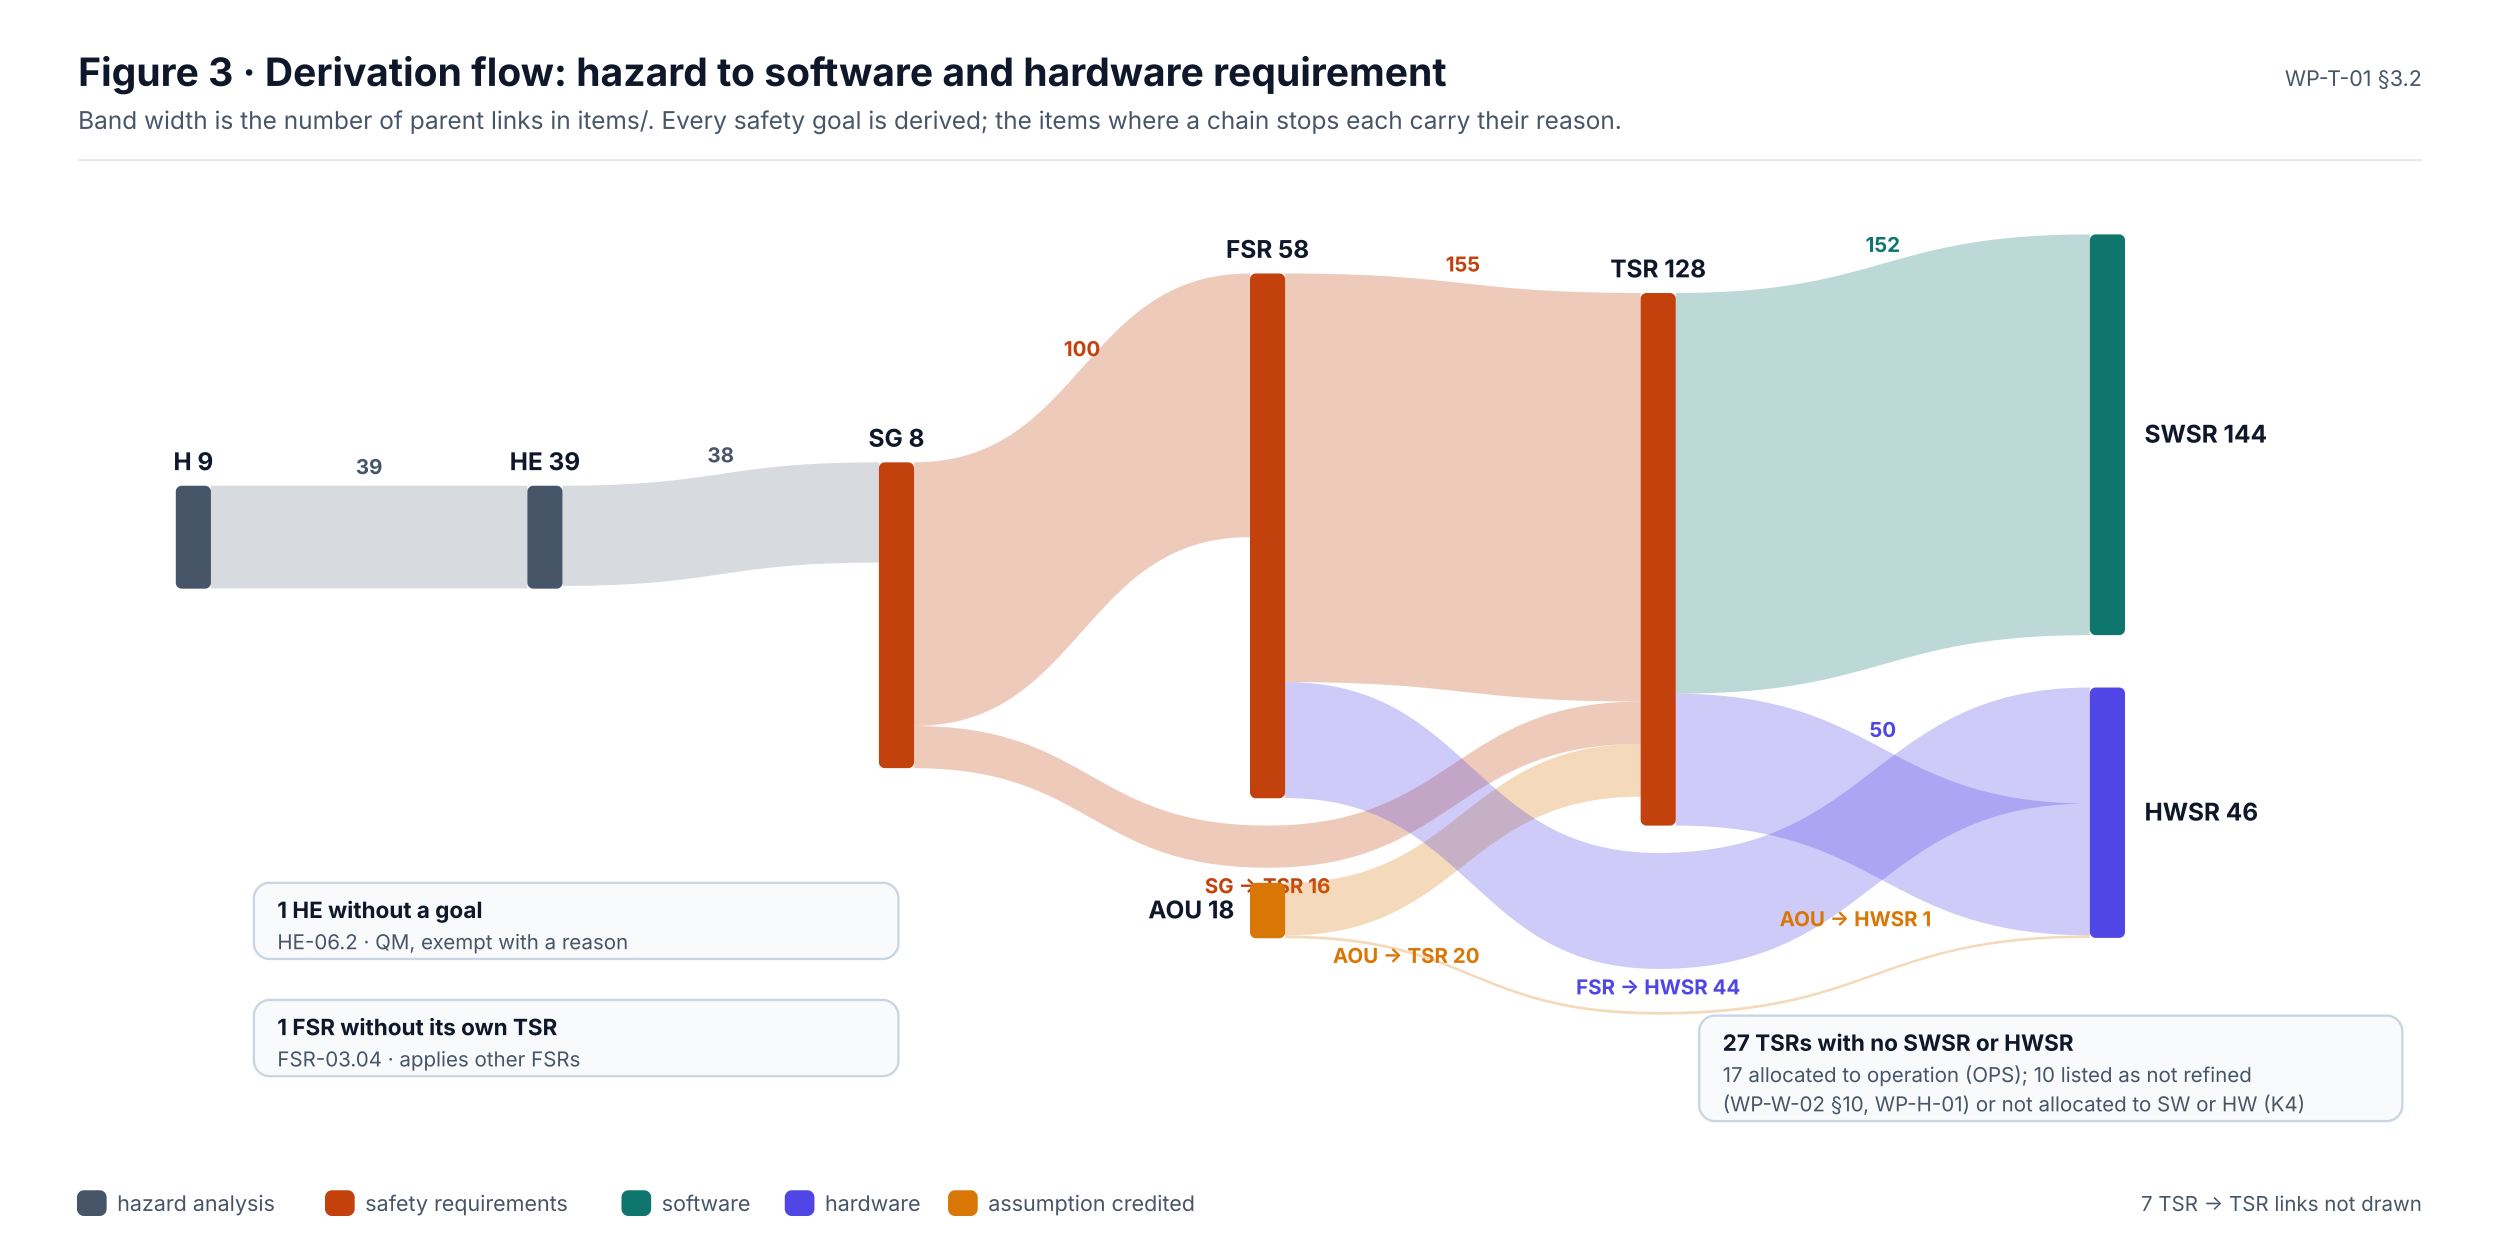
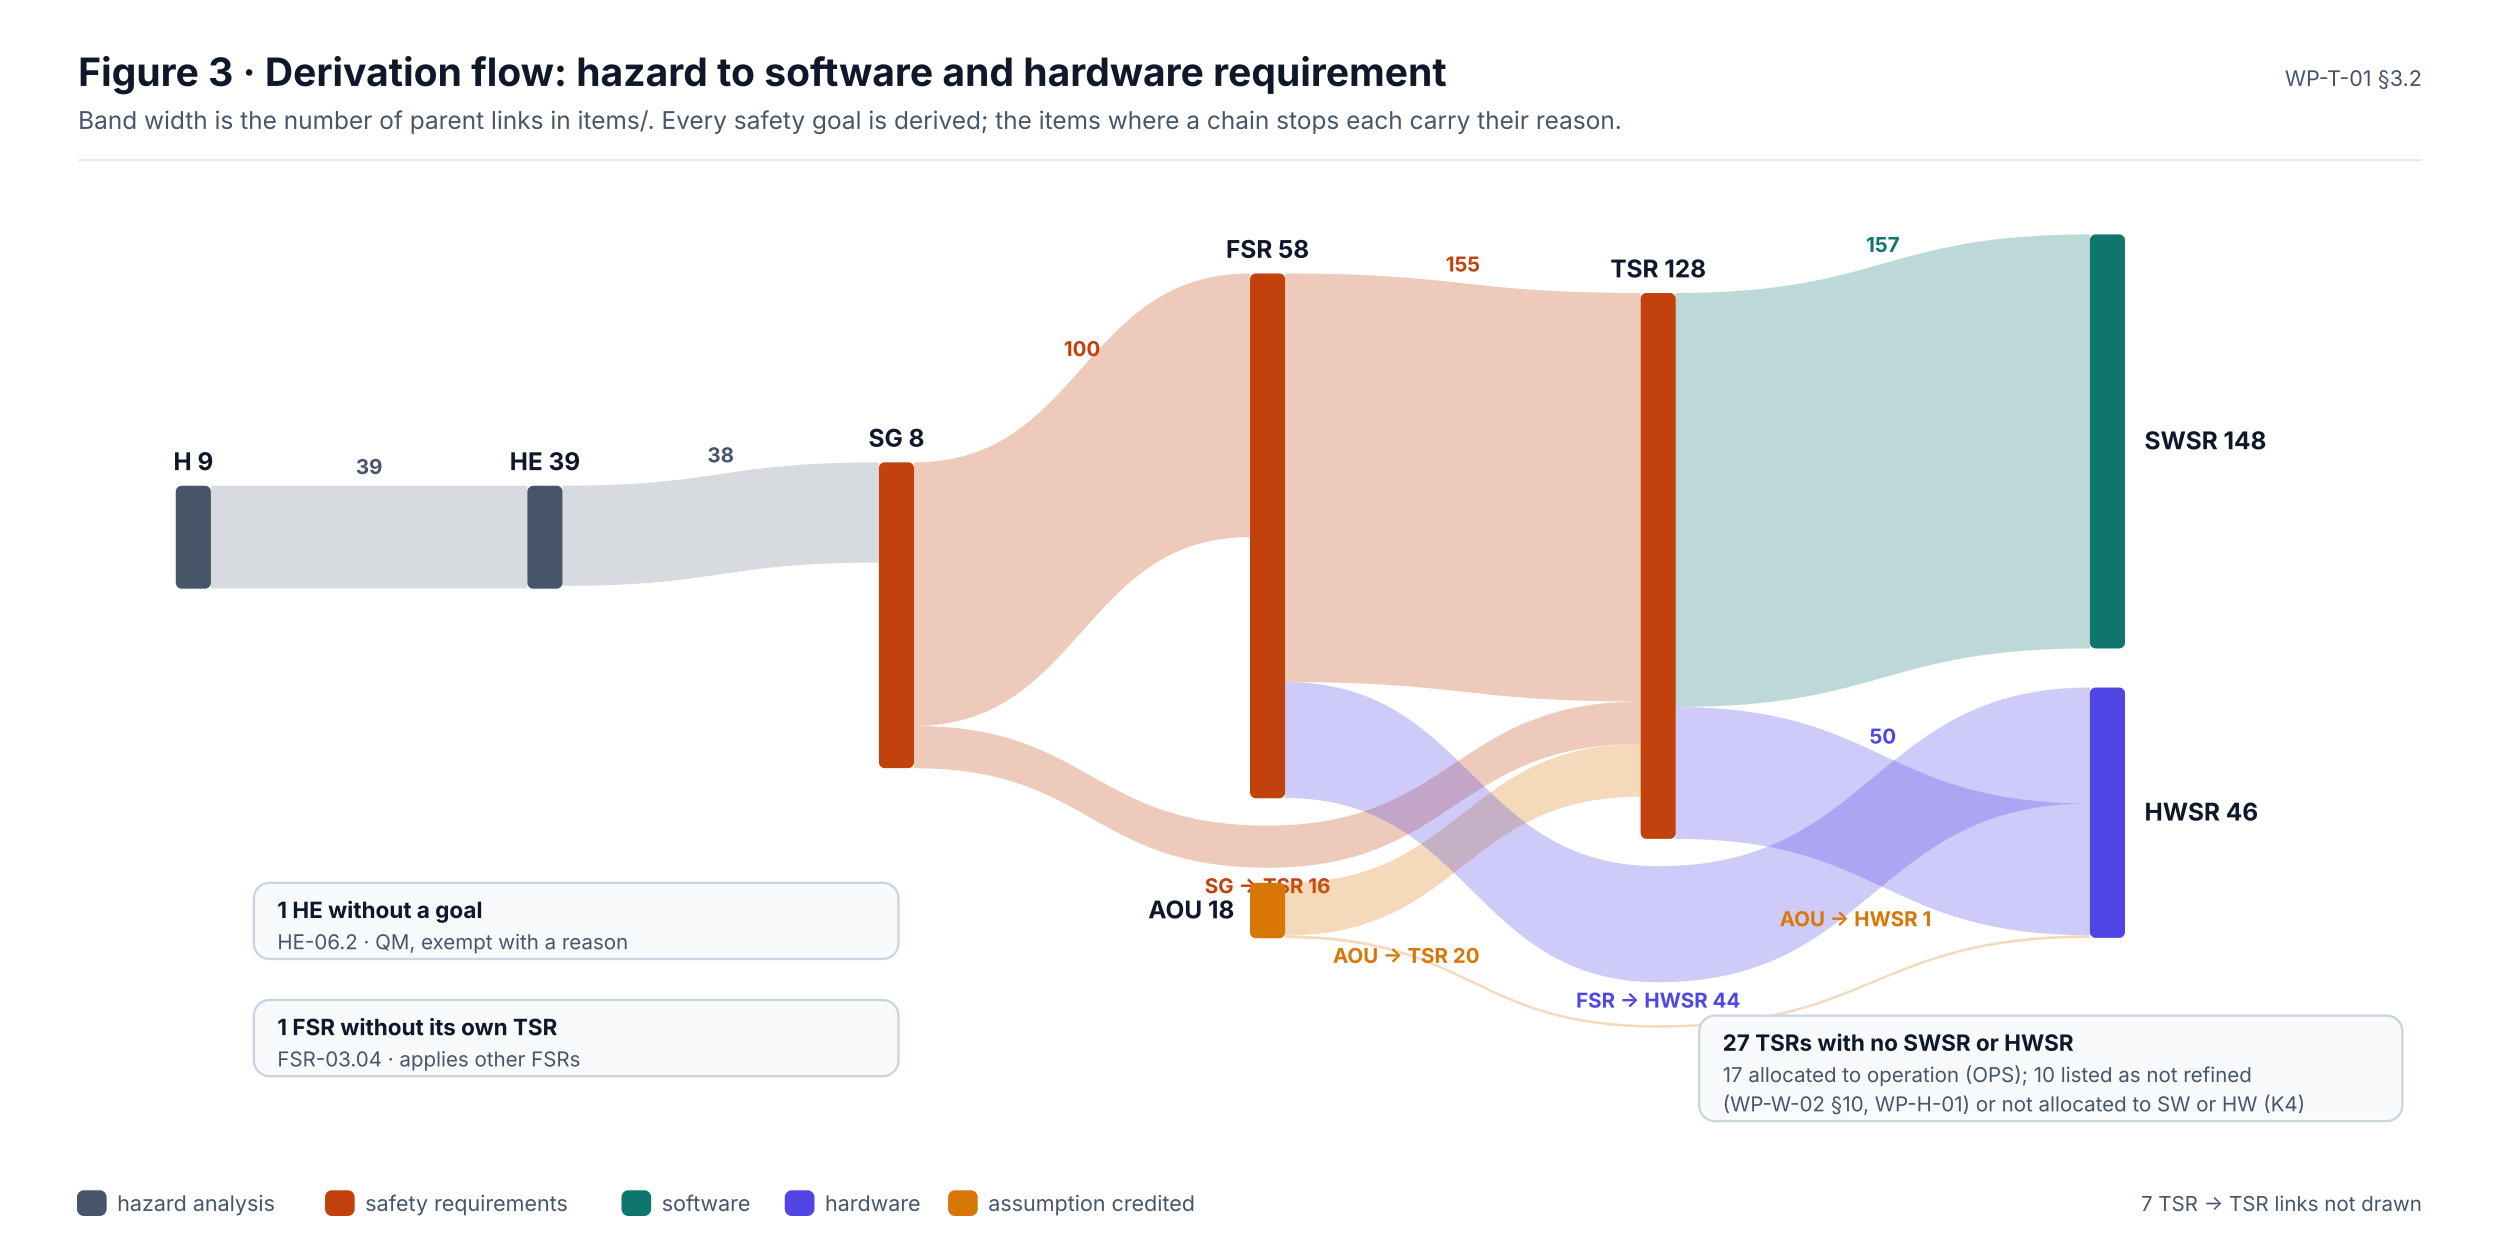
<svg xmlns="http://www.w3.org/2000/svg" width="1280" height="640" viewBox="0 0 1280 640" font-family="Inter, 'Segoe UI', Helvetica, Arial, sans-serif" role="img">
  <defs>
    <marker id="ink" viewBox="0 0 10 10" refX="9" refY="5" markerWidth="7" markerHeight="7" orient="auto-start-reverse">
      <path d="M0,0 L10,5 L0,10 z" fill="#0F172A" />
    </marker>
    <marker id="muted" viewBox="0 0 10 10" refX="9" refY="5" markerWidth="7" markerHeight="7" orient="auto-start-reverse">
      <path d="M0,0 L10,5 L0,10 z" fill="#475569" />
    </marker>
    <marker id="faint" viewBox="0 0 10 10" refX="9" refY="5" markerWidth="7" markerHeight="7" orient="auto-start-reverse">
      <path d="M0,0 L10,5 L0,10 z" fill="#94A3B8" />
    </marker>
    <marker id="safety" viewBox="0 0 10 10" refX="9" refY="5" markerWidth="7" markerHeight="7" orient="auto-start-reverse">
      <path d="M0,0 L10,5 L0,10 z" fill="#C2410C" />
    </marker>
    <marker id="sw" viewBox="0 0 10 10" refX="9" refY="5" markerWidth="7" markerHeight="7" orient="auto-start-reverse">
      <path d="M0,0 L10,5 L0,10 z" fill="#0F766E" />
    </marker>
    <marker id="hw" viewBox="0 0 10 10" refX="9" refY="5" markerWidth="7" markerHeight="7" orient="auto-start-reverse">
      <path d="M0,0 L10,5 L0,10 z" fill="#4F46E5" />
    </marker>
    <marker id="aou" viewBox="0 0 10 10" refX="9" refY="5" markerWidth="7" markerHeight="7" orient="auto-start-reverse">
      <path d="M0,0 L10,5 L0,10 z" fill="#D97706" />
    </marker>
    <marker id="red" viewBox="0 0 10 10" refX="9" refY="5" markerWidth="7" markerHeight="7" orient="auto-start-reverse">
      <path d="M0,0 L10,5 L0,10 z" fill="#D2553F" />
    </marker>
  </defs>
  <rect x="0" y="0" width="1280" height="640" rx="0" fill="#FFFFFF" stroke="none" stroke-width="0" />
  <text x="40" y="44" font-size="20" fill="#0F172A" font-weight="700">Figure 3 · Derivation flow: hazard to software and hardware requirement</text>
  <text x="40" y="66" font-size="12.5" fill="#475569">Band width is the number of parent links in items/. Every safety goal is derived; the items where a chain stops each carry their reason.</text>
  <text x="1240" y="44" font-size="11" fill="#475569" text-anchor="end">WP-T-01 §3.2</text>
  <line x1="40" y1="82" x2="1240" y2="82" stroke="#E2E8F0" stroke-width="1" />
  <path d="M108,248.7 C189,248.7 189,248.7 270,248.7 L270,301.3 C189,301.3 189,301.3 108,301.3 Z" fill="#475569" opacity="0.22" />
  <text x="189" y="242.7" font-size="10.5" fill="#475569" font-weight="700" text-anchor="middle">39</text>
  <path d="M288,248.7 C369,248.7 369,236.7 450,236.7 L450,288 C369,288 369,300 288,300 Z" fill="#475569" opacity="0.22" />
  <text x="369" y="236.7" font-size="10.5" fill="#475569" font-weight="700" text-anchor="middle">38</text>
  <path d="M468,236.7 C554,236.7 554,140 640,140 L640,275 C554,275 554,371.7 468,371.7 Z" fill="#C2410C" opacity="0.28" />
  <text x="554" y="182.3" font-size="10.5" fill="#C2410C" font-weight="700" text-anchor="middle">100</text>
  <path d="M468,371.7 C558.5,371.7 558.5,422.7 649,422.7 C744.5,422.7 744.5,359.2 840,359.2 L840,380.9 C744.5,380.9 744.5,444.3 649,444.3 C558.5,444.3 558.5,393.3 468,393.3 Z" fill="#C2410C" opacity="0.28" />
  <text x="649" y="457.3" font-size="10.5" fill="#C2410C" font-weight="700" text-anchor="middle">SG → TSR  16</text>
  <path d="M658,140 C749,140 749,150 840,150 L840,359.2 C749,359.2 749,349.2 658,349.2 Z" fill="#C2410C" opacity="0.28" />
  <text x="749" y="139" font-size="10.5" fill="#C2410C" font-weight="700" text-anchor="middle">155</text>
  <path d="M658,452 C749,452 749,380.9 840,380.9 L840,407.9 C749,407.9 749,479 658,479 Z" fill="#D97706" opacity="0.28" />
  <text x="720" y="493" font-size="10.5" fill="#D97706" font-weight="700" text-anchor="middle">AOU → TSR  20</text>
-   <path d="M858,150 C964,150 964,120 1070,120 L1070,325.2 C964,325.2 964,355.2 858,355.2 Z" fill="#0F766E" opacity="0.28" />
-   <text x="964" y="129" font-size="10.5" fill="#0F766E" font-weight="700" text-anchor="middle">152</text>
-   <path d="M858,355.2 C964,355.2 964,411.4 1070,411.4 L1070,478.9 C964,478.9 964,422.7 858,422.7 Z" fill="#4F46E5" opacity="0.28" />
-   <text x="964" y="377.3" font-size="10.5" fill="#4F46E5" font-weight="700" text-anchor="middle">50</text>
-   <path d="M658,349.2 C753.5,349.2 753.5,436.7 849,436.7 C959.5,436.7 959.5,352 1070,352 L1070,411.4 C959.5,411.4 959.5,496.1 849,496.1 C753.5,496.1 753.5,408.6 658,408.6 Z" fill="#4F46E5" opacity="0.28" />
-   <text x="849" y="509.1" font-size="10.5" fill="#4F46E5" font-weight="700" text-anchor="middle">FSR → HWSR  44</text>
-   <path d="M658,479 C753.5,479 753.5,518.1 849,518.1 C959.5,518.1 959.5,478.9 1070,478.9 L1070,480.2 C959.5,480.2 959.5,519.5 849,519.5 C753.5,519.5 753.5,480.4 658,480.4 Z" fill="#D97706" opacity="0.28" />
+   <path d="M858,150 C964,150 964,120 1070,120 L1070,332 C964,332 964,362 858,362 Z" fill="#0F766E" opacity="0.28" />
+   <text x="964" y="129" font-size="10.5" fill="#0F766E" font-weight="700" text-anchor="middle">157</text>
+   <path d="M858,362 C964,362 964,411.4 1070,411.4 L1070,478.9 C964,478.9 964,429.5 858,429.5 Z" fill="#4F46E5" opacity="0.28" />
+   <text x="964" y="380.7" font-size="10.5" fill="#4F46E5" font-weight="700" text-anchor="middle">50</text>
+   <path d="M658,349.2 C753.5,349.2 753.5,443.5 849,443.5 C959.5,443.5 959.5,352 1070,352 L1070,411.4 C959.5,411.4 959.5,502.9 849,502.9 C753.5,502.9 753.5,408.6 658,408.6 Z" fill="#4F46E5" opacity="0.28" />
+   <text x="849" y="515.9" font-size="10.5" fill="#4F46E5" font-weight="700" text-anchor="middle">FSR → HWSR  44</text>
+   <path d="M658,479 C753.5,479 753.5,524.9 849,524.9 C959.5,524.9 959.5,478.9 1070,478.9 L1070,480.2 C959.5,480.2 959.5,526.2 849,526.2 C753.5,526.2 753.5,480.4 658,480.4 Z" fill="#D97706" opacity="0.28" />
  <text x="950" y="474.2" font-size="10.5" fill="#D97706" font-weight="700" text-anchor="middle">AOU → HWSR  1</text>
  <rect x="90" y="248.7" width="18" height="52.7" rx="3" fill="#475569" stroke="none" stroke-width="0" />
  <text x="99" y="240.7" font-size="12.5" fill="#0F172A" font-weight="700" text-anchor="middle">H 9</text>
  <rect x="270" y="248.7" width="18" height="52.7" rx="3" fill="#475569" stroke="none" stroke-width="0" />
  <text x="279" y="240.7" font-size="12.5" fill="#0F172A" font-weight="700" text-anchor="middle">HE 39</text>
  <rect x="450" y="236.7" width="18" height="156.6" rx="3" fill="#C2410C" stroke="none" stroke-width="0" />
  <text x="459" y="228.7" font-size="12.5" fill="#0F172A" font-weight="700" text-anchor="middle">SG 8</text>
  <rect x="640" y="140" width="18" height="268.7" rx="3" fill="#C2410C" stroke="none" stroke-width="0" />
  <text x="649" y="132" font-size="12.5" fill="#0F172A" font-weight="700" text-anchor="middle">FSR 58</text>
  <rect x="640" y="452" width="18" height="28.4" rx="3" fill="#D97706" stroke="none" stroke-width="0" />
  <text x="632" y="470.2" font-size="12.5" fill="#0F172A" font-weight="700" text-anchor="end">AOU 18</text>
-   <rect x="840" y="150" width="18" height="272.7" rx="3" fill="#C2410C" stroke="none" stroke-width="0" />
+   <rect x="840" y="150" width="18" height="279.5" rx="3" fill="#C2410C" stroke="none" stroke-width="0" />
  <text x="849" y="142" font-size="12.5" fill="#0F172A" font-weight="700" text-anchor="middle">TSR 128</text>
-   <rect x="1070" y="120" width="18" height="205.2" rx="3" fill="#0F766E" stroke="none" stroke-width="0" />
-   <text x="1098" y="226.6" font-size="12.5" fill="#0F172A" font-weight="700">SWSR 144</text>
+   <rect x="1070" y="120" width="18" height="212" rx="3" fill="#0F766E" stroke="none" stroke-width="0" />
+   <text x="1098" y="230" font-size="12.5" fill="#0F172A" font-weight="700">SWSR 148</text>
  <rect x="1070" y="352" width="18" height="128.2" rx="3" fill="#4F46E5" stroke="none" stroke-width="0" />
  <text x="1098" y="420.1" font-size="12.5" fill="#0F172A" font-weight="700">HWSR 46</text>
  <rect x="130" y="452" width="330" height="39" rx="8" fill="#F8FAFC" stroke="#CBD5E1" stroke-width="1.2" />
  <text x="142" y="470" font-size="11.5" fill="#0F172A" font-weight="700">1 HE without a goal</text>
  <text x="142" y="486" font-size="10.5" fill="#475569">HE-06.2 · QM, exempt with a reason</text>
  <rect x="130" y="512" width="330" height="39" rx="8" fill="#F8FAFC" stroke="#CBD5E1" stroke-width="1.2" />
  <text x="142" y="530" font-size="11.5" fill="#0F172A" font-weight="700">1 FSR without its own TSR</text>
  <text x="142" y="546" font-size="10.5" fill="#475569">FSR-03.04 · applies other FSRs</text>
  <rect x="870" y="520" width="360" height="54" rx="8" fill="#F8FAFC" stroke="#CBD5E1" stroke-width="1.2" />
  <text x="882" y="538" font-size="11.5" fill="#0F172A" font-weight="700">27 TSRs with no SWSR or HWSR</text>
  <text x="882" y="554" font-size="10.5" fill="#475569">17 allocated to operation (OPS); 10 listed as not refined</text>
  <text x="882" y="569" font-size="10.5" fill="#475569">(WP-W-02 §10, WP-H-01) or not allocated to SW or HW (K4)</text>
  <rect x="40" y="610" width="14" height="12" rx="3" fill="#475569" stroke="#475569" stroke-width="1.2" />
  <text x="60" y="620" font-size="11" fill="#475569">hazard analysis</text>
  <rect x="167" y="610" width="14" height="12" rx="3" fill="#C2410C" stroke="#C2410C" stroke-width="1.2" />
  <text x="187" y="620" font-size="11" fill="#475569">safety requirements</text>
  <rect x="318.8" y="610" width="14" height="12" rx="3" fill="#0F766E" stroke="#0F766E" stroke-width="1.2" />
  <text x="338.8" y="620" font-size="11" fill="#475569">software</text>
  <rect x="402.4" y="610" width="14" height="12" rx="3" fill="#4F46E5" stroke="#4F46E5" stroke-width="1.2" />
  <text x="422.4" y="620" font-size="11" fill="#475569">hardware</text>
  <rect x="486" y="610" width="14" height="12" rx="3" fill="#D97706" stroke="#D97706" stroke-width="1.2" />
  <text x="506" y="620" font-size="11" fill="#475569">assumption credited</text>
  <text x="1240" y="620" font-size="10.5" fill="#475569" text-anchor="end">7 TSR → TSR links not drawn</text>
</svg>
